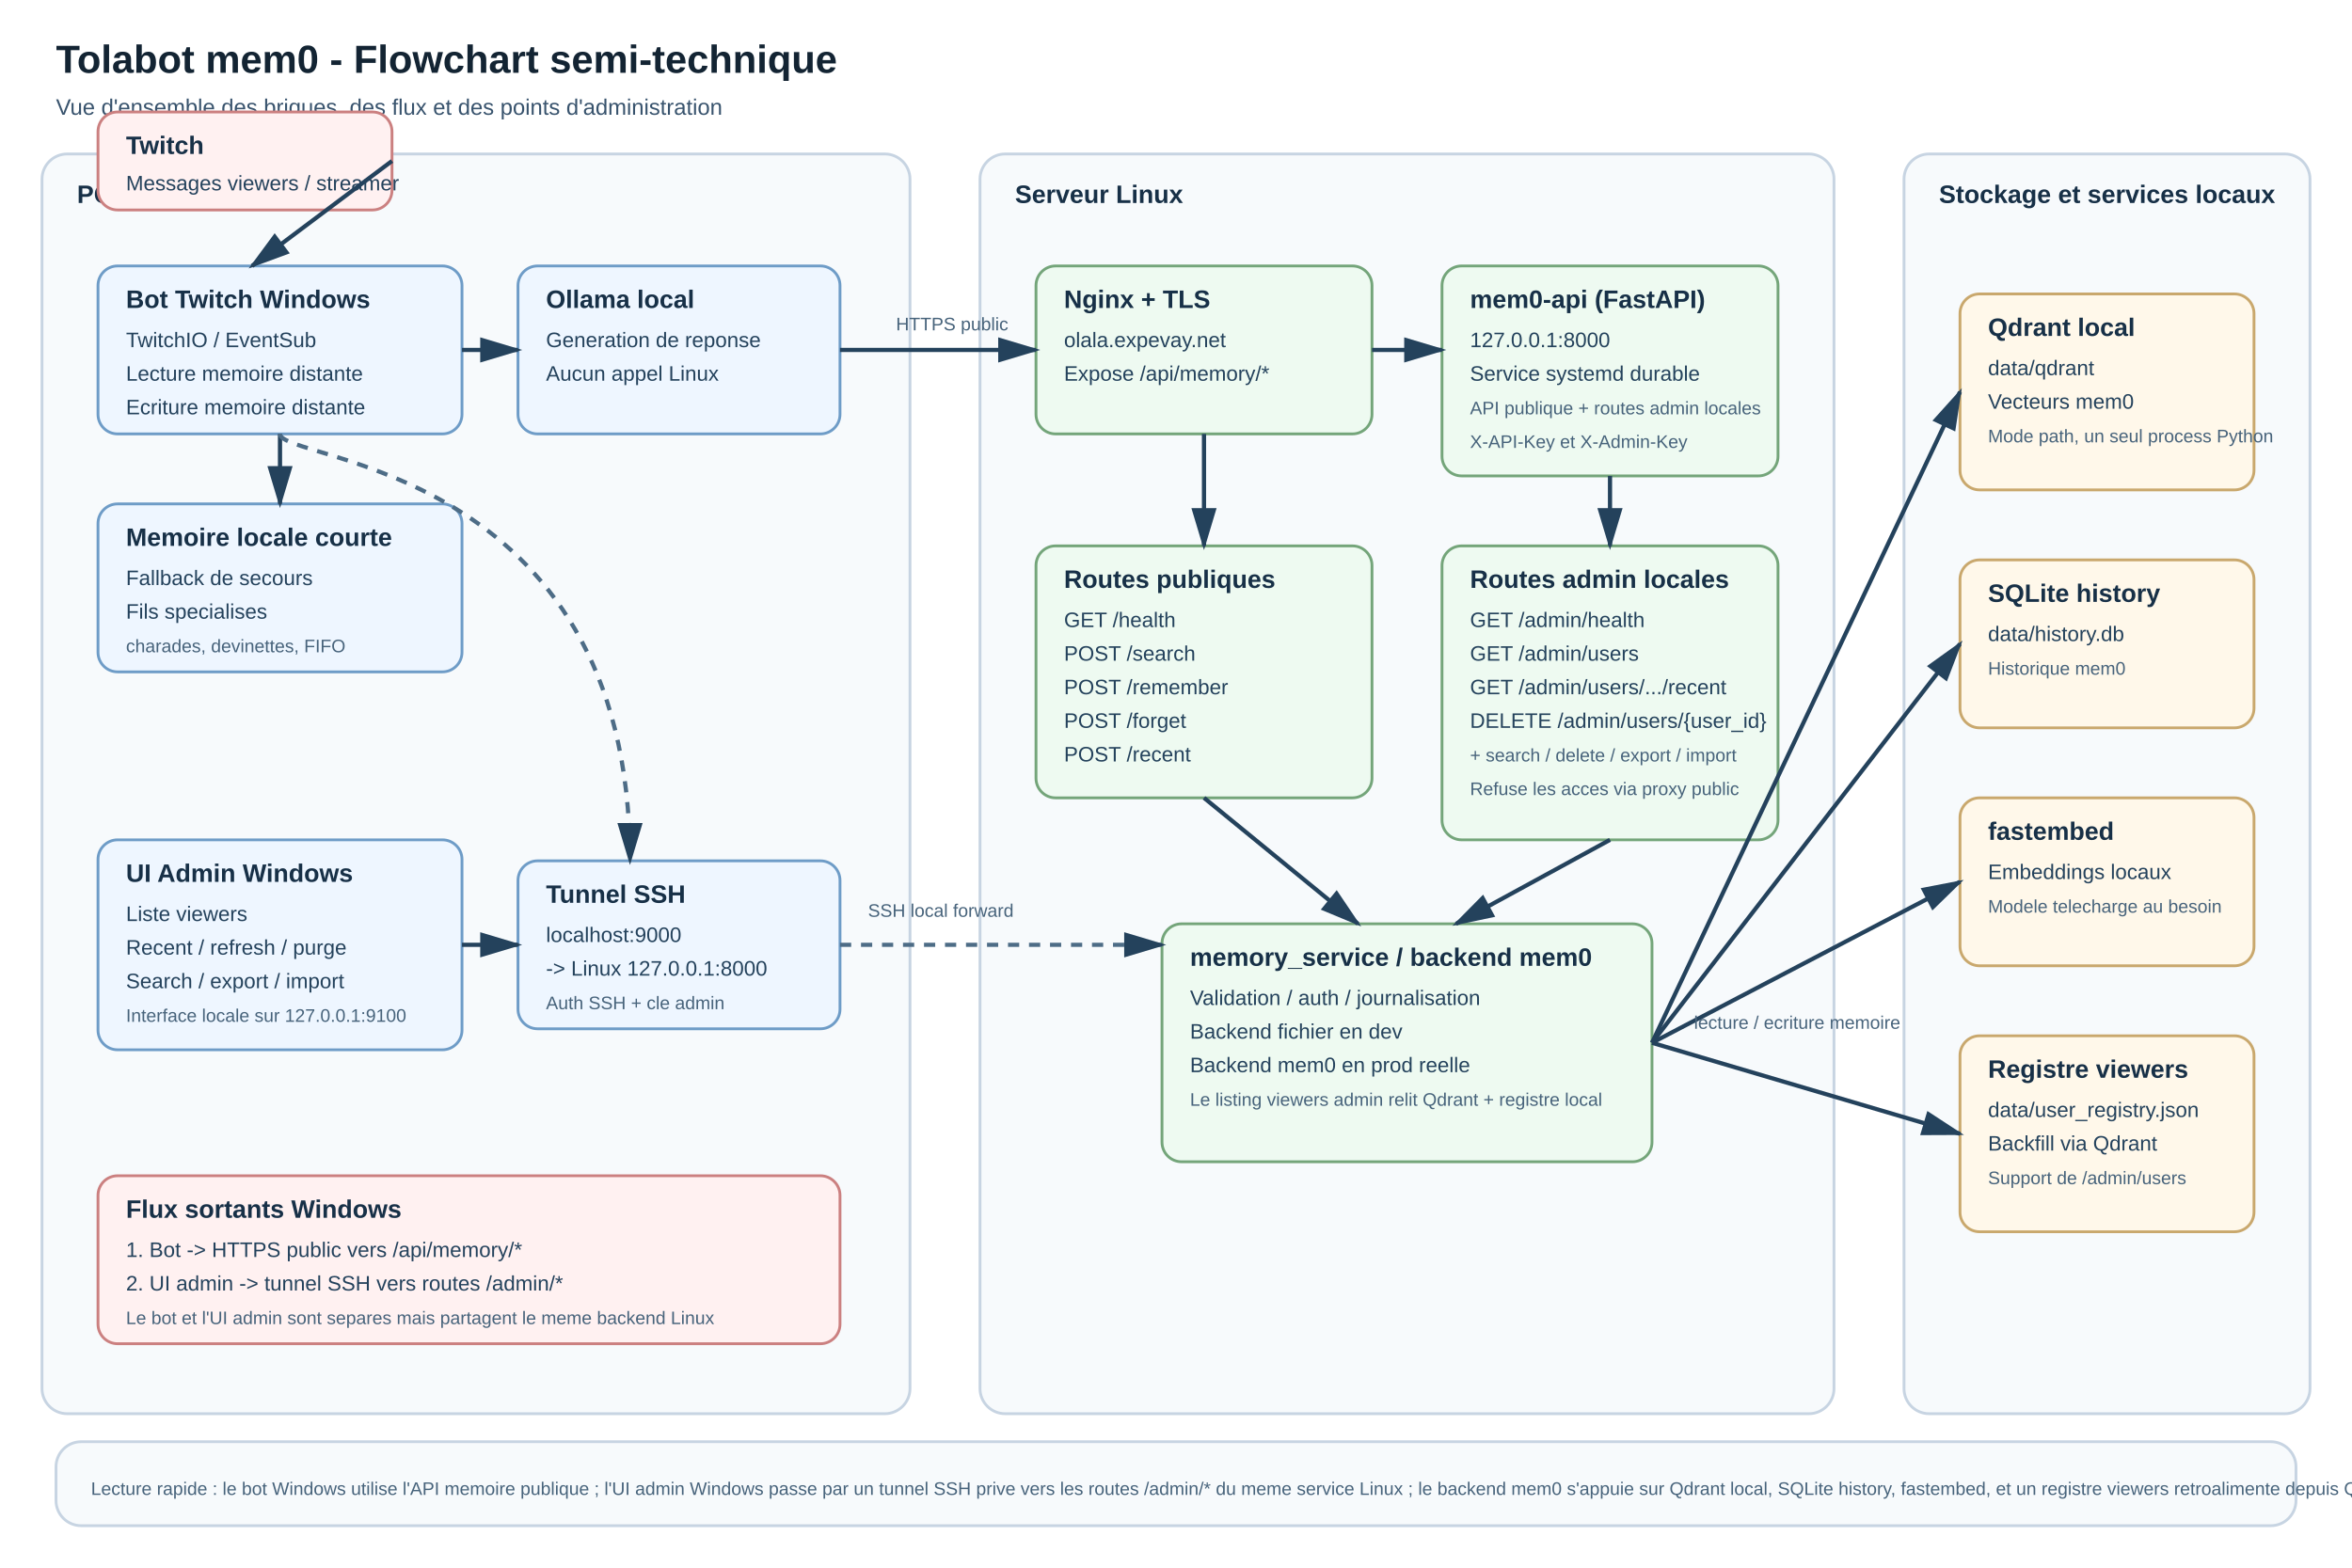
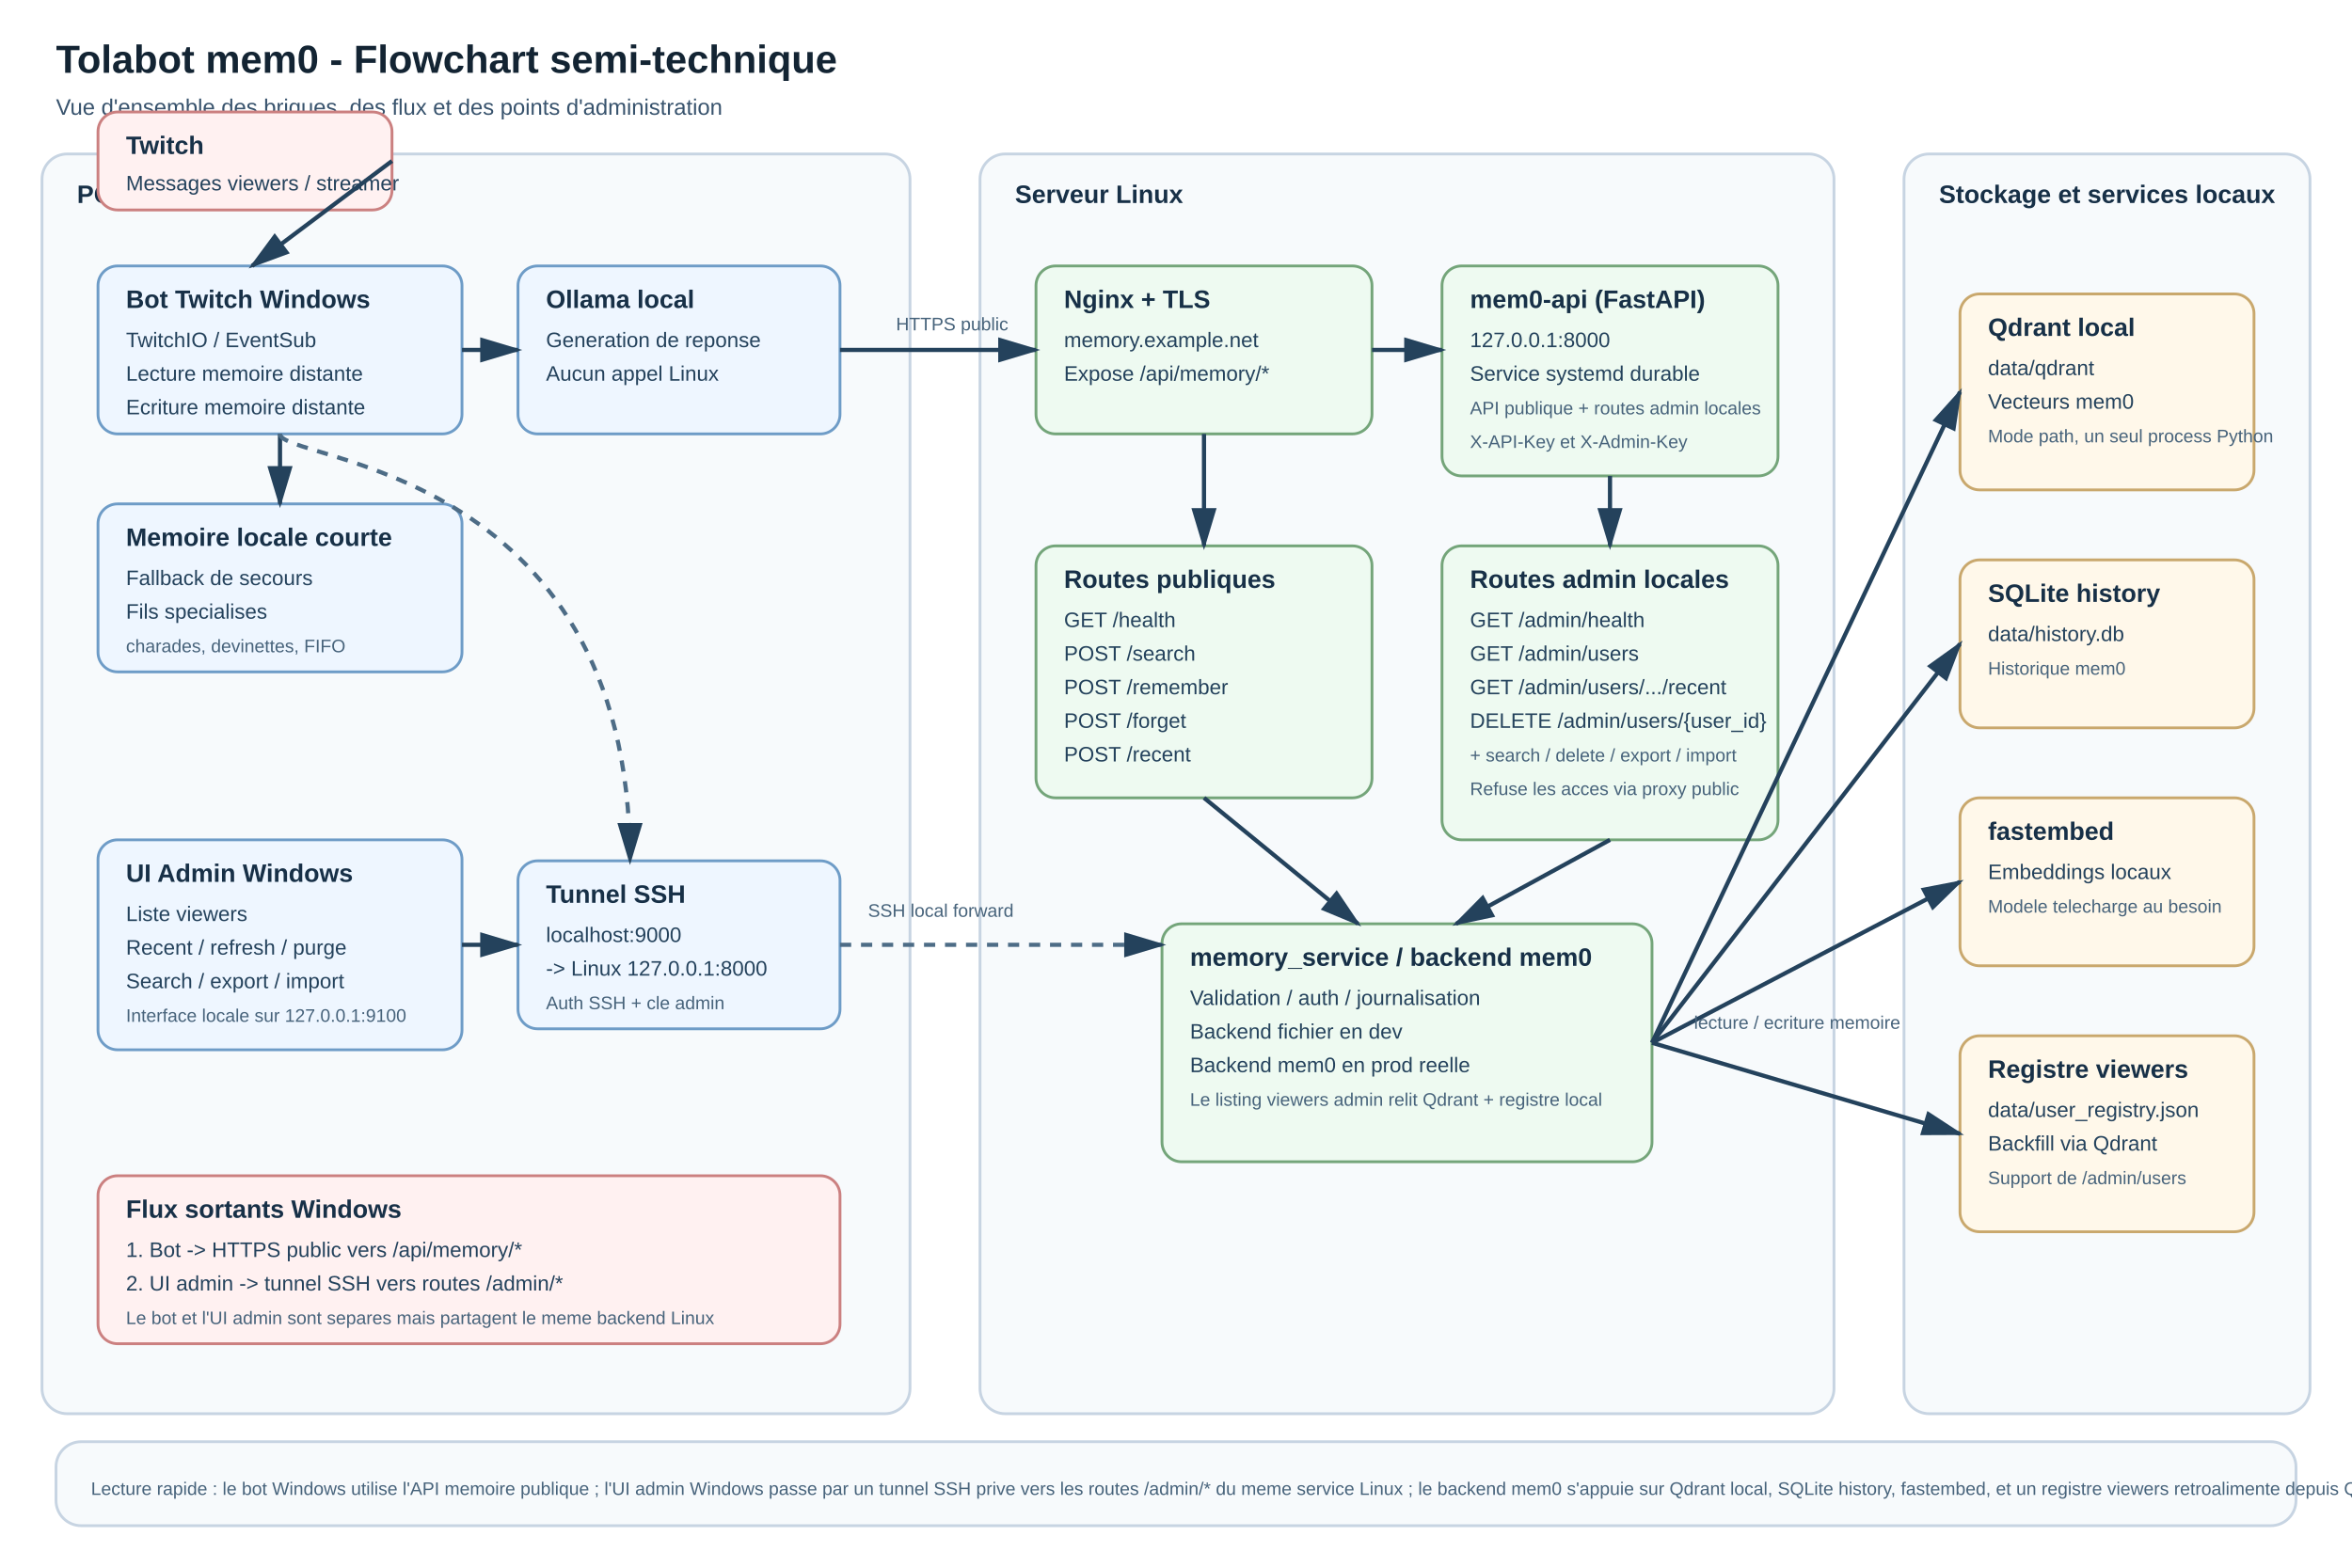
<svg xmlns="http://www.w3.org/2000/svg" width="1680" height="1120" viewBox="0 0 1680 1120">
  <defs>
    <marker id="arrow" markerWidth="10" markerHeight="10" refX="9" refY="3" orient="auto" markerUnits="strokeWidth">
      <path d="M0,0 L10,3 L0,6 z" fill="#24425c" />
    </marker>
    <style>
      .title { font: 700 28px Arial, sans-serif; fill: #132433; }
      .subtitle { font: 400 16px Arial, sans-serif; fill: #38536d; }
      .zone { fill: #f7fafc; stroke: #c7d4e2; stroke-width: 2; rx: 18; ry: 18; }
      .box-win { fill: #eef6ff; stroke: #6e9cc7; stroke-width: 2; rx: 14; ry: 14; }
      .box-linux { fill: #eefaf1; stroke: #74a57a; stroke-width: 2; rx: 14; ry: 14; }
      .box-data { fill: #fff8ea; stroke: #c9a86d; stroke-width: 2; rx: 14; ry: 14; }
      .box-ext { fill: #fff1f1; stroke: #cb8080; stroke-width: 2; rx: 14; ry: 14; }
      .head { font: 700 18px Arial, sans-serif; fill: #173047; }
      .text { font: 400 15px Arial, sans-serif; fill: #24425c; }
      .small { font: 400 13px Arial, sans-serif; fill: #47637b; }
      .line { stroke: #24425c; stroke-width: 3; fill: none; marker-end: url(#arrow); }
      .dash { stroke: #4d6c86; stroke-width: 3; fill: none; stroke-dasharray: 8 7; marker-end: url(#arrow); }
    </style>
  </defs>
  <text x="40" y="52" class="title">Tolabot mem0 - Flowchart semi-technique</text>
  <text x="40" y="82" class="subtitle">Vue d'ensemble des briques, des flux et des points d'administration</text>
  <rect x="30" y="110" width="620" height="900" class="zone" />
  <text x="55" y="145" class="head">PC Windows</text>
  <rect x="70" y="190" width="260" height="120" class="box-win" />
  <text x="90" y="220" class="head">Bot Twitch Windows</text>
  <text x="90" y="248" class="text">TwitchIO / EventSub</text>
  <text x="90" y="272" class="text">Lecture memoire distante</text>
  <text x="90" y="296" class="text">Ecriture memoire distante</text>
  <rect x="370" y="190" width="230" height="120" class="box-win" />
  <text x="390" y="220" class="head">Ollama local</text>
  <text x="390" y="248" class="text">Generation de reponse</text>
  <text x="390" y="272" class="text">Aucun appel Linux</text>
  <rect x="70" y="360" width="260" height="120" class="box-win" />
  <text x="90" y="390" class="head">Memoire locale courte</text>
  <text x="90" y="418" class="text">Fallback de secours</text>
  <text x="90" y="442" class="text">Fils specialises</text>
  <text x="90" y="466" class="small">charades, devinettes, FIFO</text>
  <rect x="70" y="600" width="260" height="150" class="box-win" />
  <text x="90" y="630" class="head">UI Admin Windows</text>
  <text x="90" y="658" class="text">Liste viewers</text>
  <text x="90" y="682" class="text">Recent / refresh / purge</text>
  <text x="90" y="706" class="text">Search / export / import</text>
  <text x="90" y="730" class="small">Interface locale sur 127.0.0.1:9100</text>
  <rect x="370" y="615" width="230" height="120" class="box-win" />
  <text x="390" y="645" class="head">Tunnel SSH</text>
  <text x="390" y="673" class="text">localhost:9000</text>
  <text x="390" y="697" class="text">-&gt; Linux 127.0.0.1:8000</text>
  <text x="390" y="721" class="small">Auth SSH + cle admin</text>
  <rect x="70" y="840" width="530" height="120" class="box-ext" />
  <text x="90" y="870" class="head">Flux sortants Windows</text>
  <text x="90" y="898" class="text">1. Bot -&gt; HTTPS public vers /api/memory/*</text>
  <text x="90" y="922" class="text">2. UI admin -&gt; tunnel SSH vers routes /admin/*</text>
  <text x="90" y="946" class="small">Le bot et l'UI admin sont separes mais partagent le meme backend Linux</text>
  <rect x="700" y="110" width="610" height="900" class="zone" />
  <text x="725" y="145" class="head">Serveur Linux</text>
  <rect x="740" y="190" width="240" height="120" class="box-linux" />
  <text x="760" y="220" class="head">Nginx + TLS</text>
-   <text x="760" y="248" class="text">olala.expevay.net</text>
+   <text x="760" y="248" class="text">memory.example.net</text>
  <text x="760" y="272" class="text">Expose /api/memory/*</text>
  <rect x="1030" y="190" width="240" height="150" class="box-linux" />
  <text x="1050" y="220" class="head">mem0-api (FastAPI)</text>
  <text x="1050" y="248" class="text">127.0.0.1:8000</text>
  <text x="1050" y="272" class="text">Service systemd durable</text>
  <text x="1050" y="296" class="small">API publique + routes admin locales</text>
  <text x="1050" y="320" class="small">X-API-Key et X-Admin-Key</text>
  <rect x="740" y="390" width="240" height="180" class="box-linux" />
  <text x="760" y="420" class="head">Routes publiques</text>
  <text x="760" y="448" class="text">GET /health</text>
  <text x="760" y="472" class="text">POST /search</text>
  <text x="760" y="496" class="text">POST /remember</text>
  <text x="760" y="520" class="text">POST /forget</text>
  <text x="760" y="544" class="text">POST /recent</text>
  <rect x="1030" y="390" width="240" height="210" class="box-linux" />
  <text x="1050" y="420" class="head">Routes admin locales</text>
  <text x="1050" y="448" class="text">GET /admin/health</text>
  <text x="1050" y="472" class="text">GET /admin/users</text>
  <text x="1050" y="496" class="text">GET /admin/users/.../recent</text>
  <text x="1050" y="520" class="text">DELETE /admin/users/{user_id}</text>
  <text x="1050" y="544" class="small">+ search / delete / export / import</text>
  <text x="1050" y="568" class="small">Refuse les acces via proxy public</text>
  <rect x="830" y="660" width="350" height="170" class="box-linux" />
  <text x="850" y="690" class="head">memory_service / backend mem0</text>
  <text x="850" y="718" class="text">Validation / auth / journalisation</text>
  <text x="850" y="742" class="text">Backend fichier en dev</text>
  <text x="850" y="766" class="text">Backend mem0 en prod reelle</text>
  <text x="850" y="790" class="small">Le listing viewers admin relit Qdrant + registre local</text>
  <rect x="1360" y="110" width="290" height="900" class="zone" />
  <text x="1385" y="145" class="head">Stockage et services locaux</text>
  <rect x="1400" y="210" width="210" height="140" class="box-data" />
  <text x="1420" y="240" class="head">Qdrant local</text>
  <text x="1420" y="268" class="text">data/qdrant</text>
  <text x="1420" y="292" class="text">Vecteurs mem0</text>
  <text x="1420" y="316" class="small">Mode path, un seul process Python</text>
  <rect x="1400" y="400" width="210" height="120" class="box-data" />
  <text x="1420" y="430" class="head">SQLite history</text>
  <text x="1420" y="458" class="text">data/history.db</text>
  <text x="1420" y="482" class="small">Historique mem0</text>
  <rect x="1400" y="570" width="210" height="120" class="box-data" />
  <text x="1420" y="600" class="head">fastembed</text>
  <text x="1420" y="628" class="text">Embeddings locaux</text>
  <text x="1420" y="652" class="small">Modele telecharge au besoin</text>
  <rect x="1400" y="740" width="210" height="140" class="box-data" />
  <text x="1420" y="770" class="head">Registre viewers</text>
  <text x="1420" y="798" class="text">data/user_registry.json</text>
  <text x="1420" y="822" class="text">Backfill via Qdrant</text>
  <text x="1420" y="846" class="small">Support de /admin/users</text>
  <rect x="70" y="80" width="210" height="70" class="box-ext" />
  <text x="90" y="110" class="head">Twitch</text>
  <text x="90" y="136" class="text">Messages viewers / streamer</text>
  <path d="M280 115 L180 190" class="line" />
  <path d="M330 250 L370 250" class="line" />
  <path d="M200 310 L200 360" class="line" />
  <path d="M200 310 C 200 330, 450 330, 450 615" class="dash" />
  <path d="M330 675 L370 675" class="line" />
  <path d="M600 250 L740 250" class="line" />
  <path d="M980 250 L1030 250" class="line" />
  <path d="M1150 340 L1150 390" class="line" />
  <path d="M860 310 L860 390" class="line" />
  <path d="M860 570 L970 660" class="line" />
  <path d="M1150 600 L1040 660" class="line" />
  <path d="M1180 745 L1400 280" class="line" />
  <path d="M1180 745 L1400 460" class="line" />
  <path d="M1180 745 L1400 630" class="line" />
  <path d="M1180 745 L1400 810" class="line" />
  <path d="M600 675 C 670 675, 760 675, 830 675" class="dash" />
  <text x="640" y="236" class="small">HTTPS public</text>
  <text x="620" y="655" class="small">SSH local forward</text>
  <text x="1210" y="735" class="small">lecture / ecriture memoire</text>
  <rect x="40" y="1030" width="1600" height="60" class="zone" />
  <text x="65" y="1068" class="small">
    Lecture rapide : le bot Windows utilise l'API memoire publique ; l'UI admin Windows passe par un tunnel SSH prive vers les routes /admin/* du meme service Linux ;
    le backend mem0 s'appuie sur Qdrant local, SQLite history, fastembed, et un registre viewers retroalimente depuis Qdrant.
  </text>
</svg>
